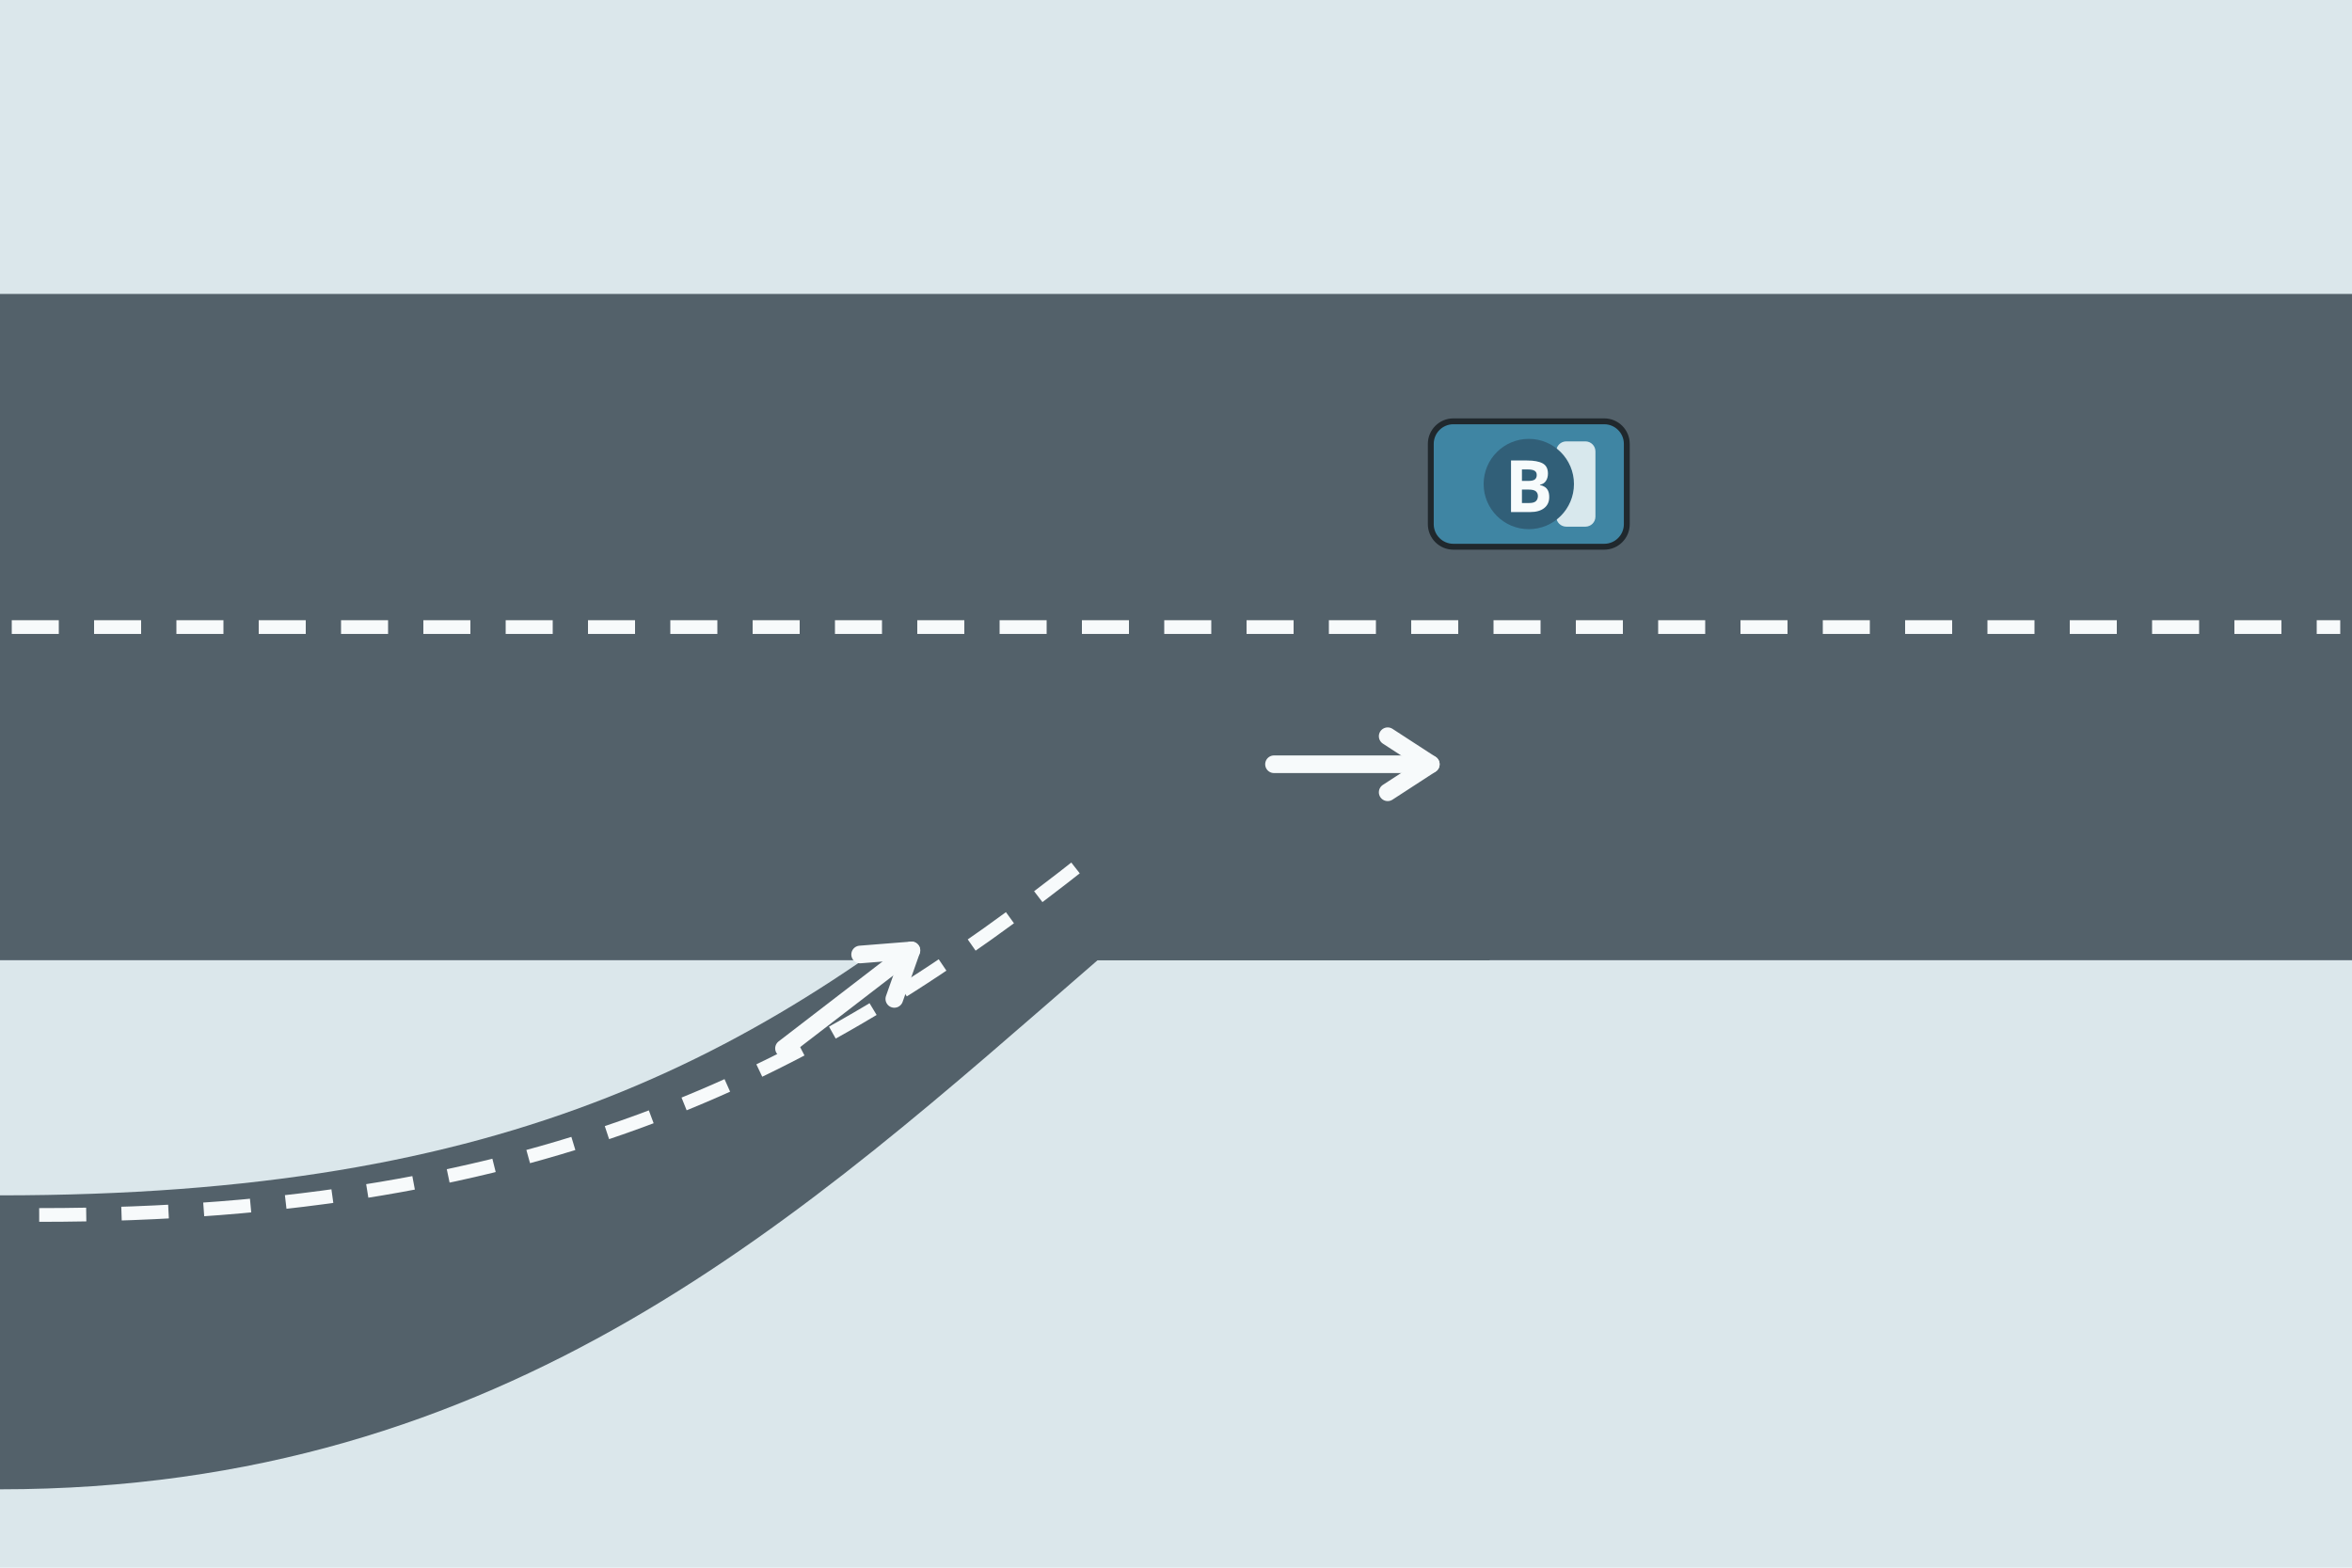
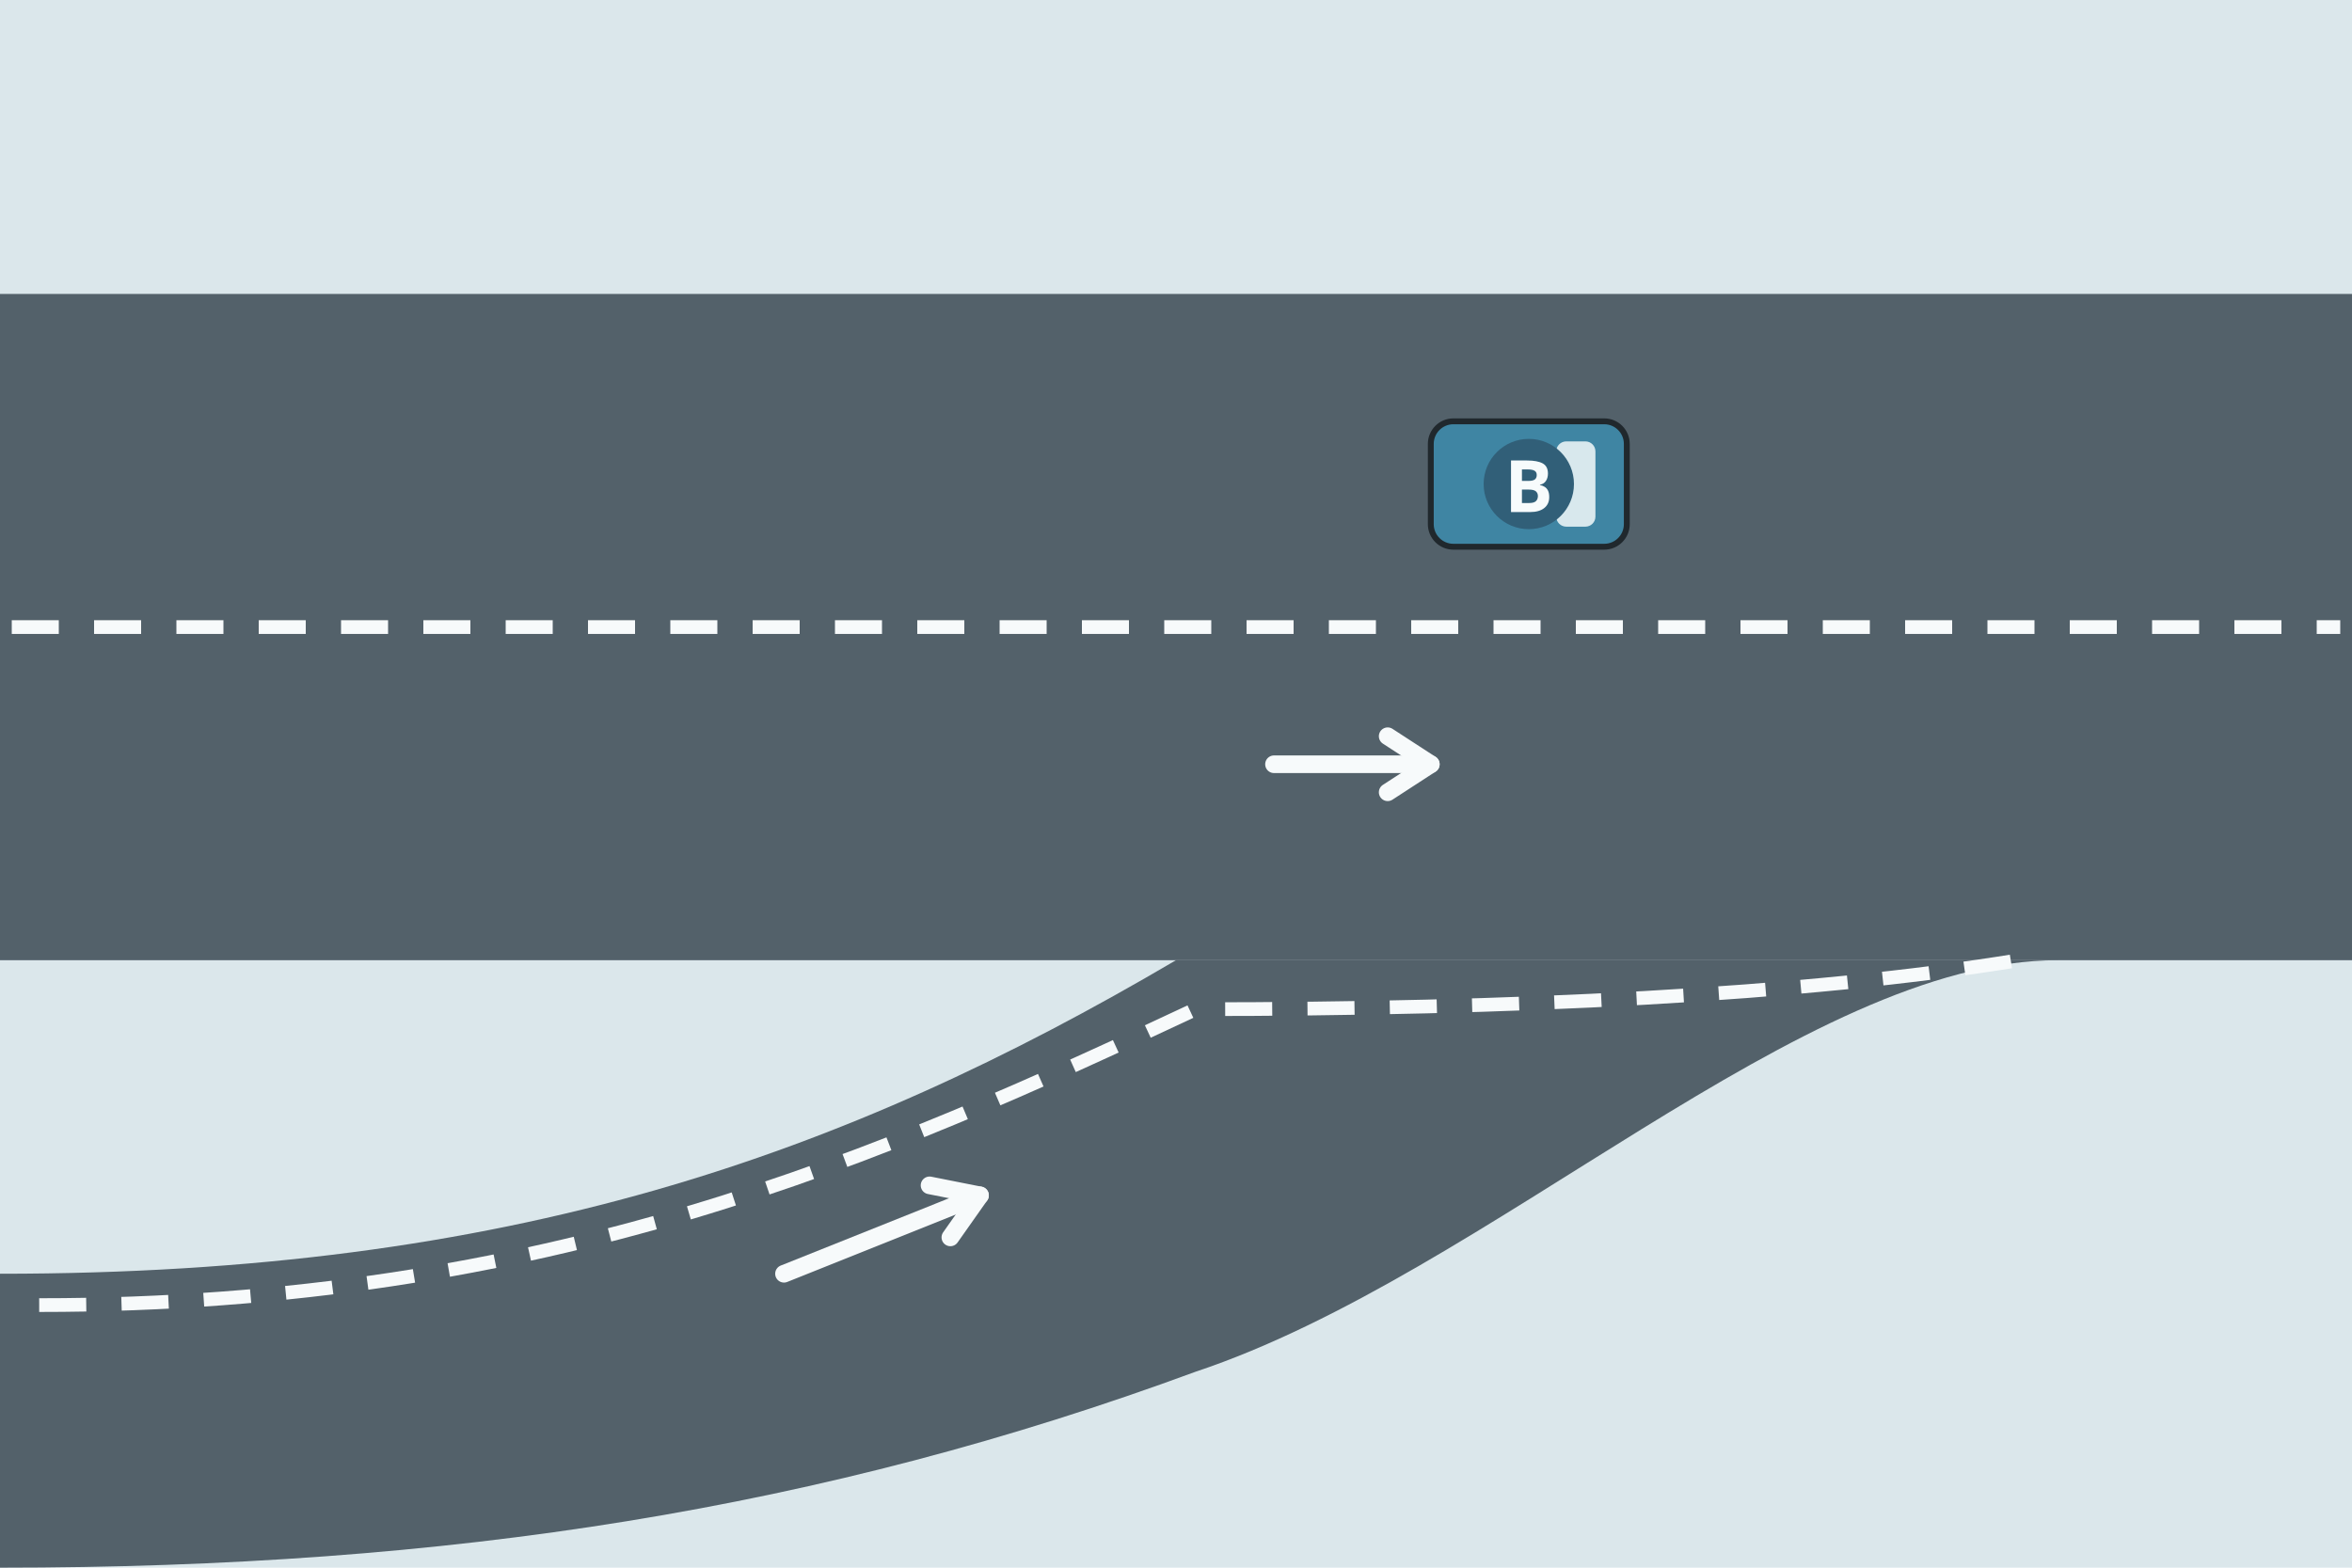
<svg xmlns="http://www.w3.org/2000/svg" aria-labelledby="T06-golden-title T06-golden-description" data-diagram-id="T06-golden" preserveAspectRatio="xMidYMid meet" role="img" viewBox="0 0 1200 800">
  <rect data-primitive="canvas" fill="#dbe7eb" height="800" width="1200" x="0" y="0" />
  <g data-template="T06">
    <rect data-primitive="road-segment" fill="#53616a" height="340" rx="0" width="1200" x="0" y="150" />
-     <path d="M 0 760 L 0 610 C 260 610 390 540 530 420 L 760 420 L 760 490 L 560 490 C 410 620 260 760 0 760 Z" data-primitive="merge-ramp" fill="#53616a" />
+     <path d="M 0 800 L 0 650 C 260 650 430 590 600 490 L 1050 490 C 920 490 760 650 610 700 C 420 770 230 800 0 800 Z" data-join="tangent-horizontal" data-primitive="merge-ramp" fill="#53616a" />
    <line data-primitive="lane-boundary" stroke="#f7fafb" stroke-dasharray="24 18" stroke-linecap="butt" stroke-width="7" x1="6" x2="1194" y1="320" y2="320" />
-     <path d="M 20 620 C 280 620 420 545 555 438" fill="none" stroke="#f7fafb" stroke-dasharray="24 18" stroke-width="7" />
+     <path d="M 20 666 C 280 666 450 590 610 515 C 770 515 920 508 1030 490" data-primitive="merge-separator" data-taper-end="1030,490" fill="none" stroke="#f7fafb" stroke-dasharray="24 18" stroke-width="7" />
    <g data-color="blue" data-heading="east" data-primitive="vehicle">
      <g transform="rotate(90 780 247)">
        <rect fill="#3f85a3" height="100" rx="11.52" stroke="#20282d" stroke-width="3" width="64" x="748" y="197" />
        <rect fill="#d8e8ed" height="20" rx="5.12" width="43.52" x="758.24" y="213" />
      </g>
      <g data-primitive="label-badge">
        <circle cx="780" cy="247" fill="#315f78" r="23.04" />
        <text dominant-baseline="central" fill="#f7fbfc" font-family="system-ui, sans-serif" font-size="36.864" font-weight="700" text-anchor="middle" x="780" y="247">B</text>
      </g>
    </g>
    <g data-primitive="directional-arrow" data-tone="movement">
      <line stroke="#f7fafb" stroke-linecap="round" stroke-width="9" x1="650" x2="730" y1="390" y2="390" />
      <path d="M 708 404.3 L 730 390 L 708 375.7" fill="none" stroke="#f7fafb" stroke-linecap="round" stroke-linejoin="round" stroke-width="9" />
    </g>
    <g data-primitive="directional-arrow" data-tone="movement">
-       <line stroke="#f7fafb" stroke-linecap="round" stroke-width="9" x1="400" x2="465" y1="535" y2="485" />
-       <path d="M 456.281 509.748 L 465 485 L 438.843 487.079" fill="none" stroke="#f7fafb" stroke-linecap="round" stroke-linejoin="round" stroke-width="9" />
+       <line stroke="#f7fafb" stroke-linecap="round" stroke-width="9" x1="400" x2="500" y1="650" y2="610" />
+       <path d="M 484.884 631.448 L 500 610 L 474.263 604.893" fill="none" stroke="#f7fafb" stroke-linecap="round" stroke-linejoin="round" stroke-width="9" />
    </g>
  </g>
</svg>
